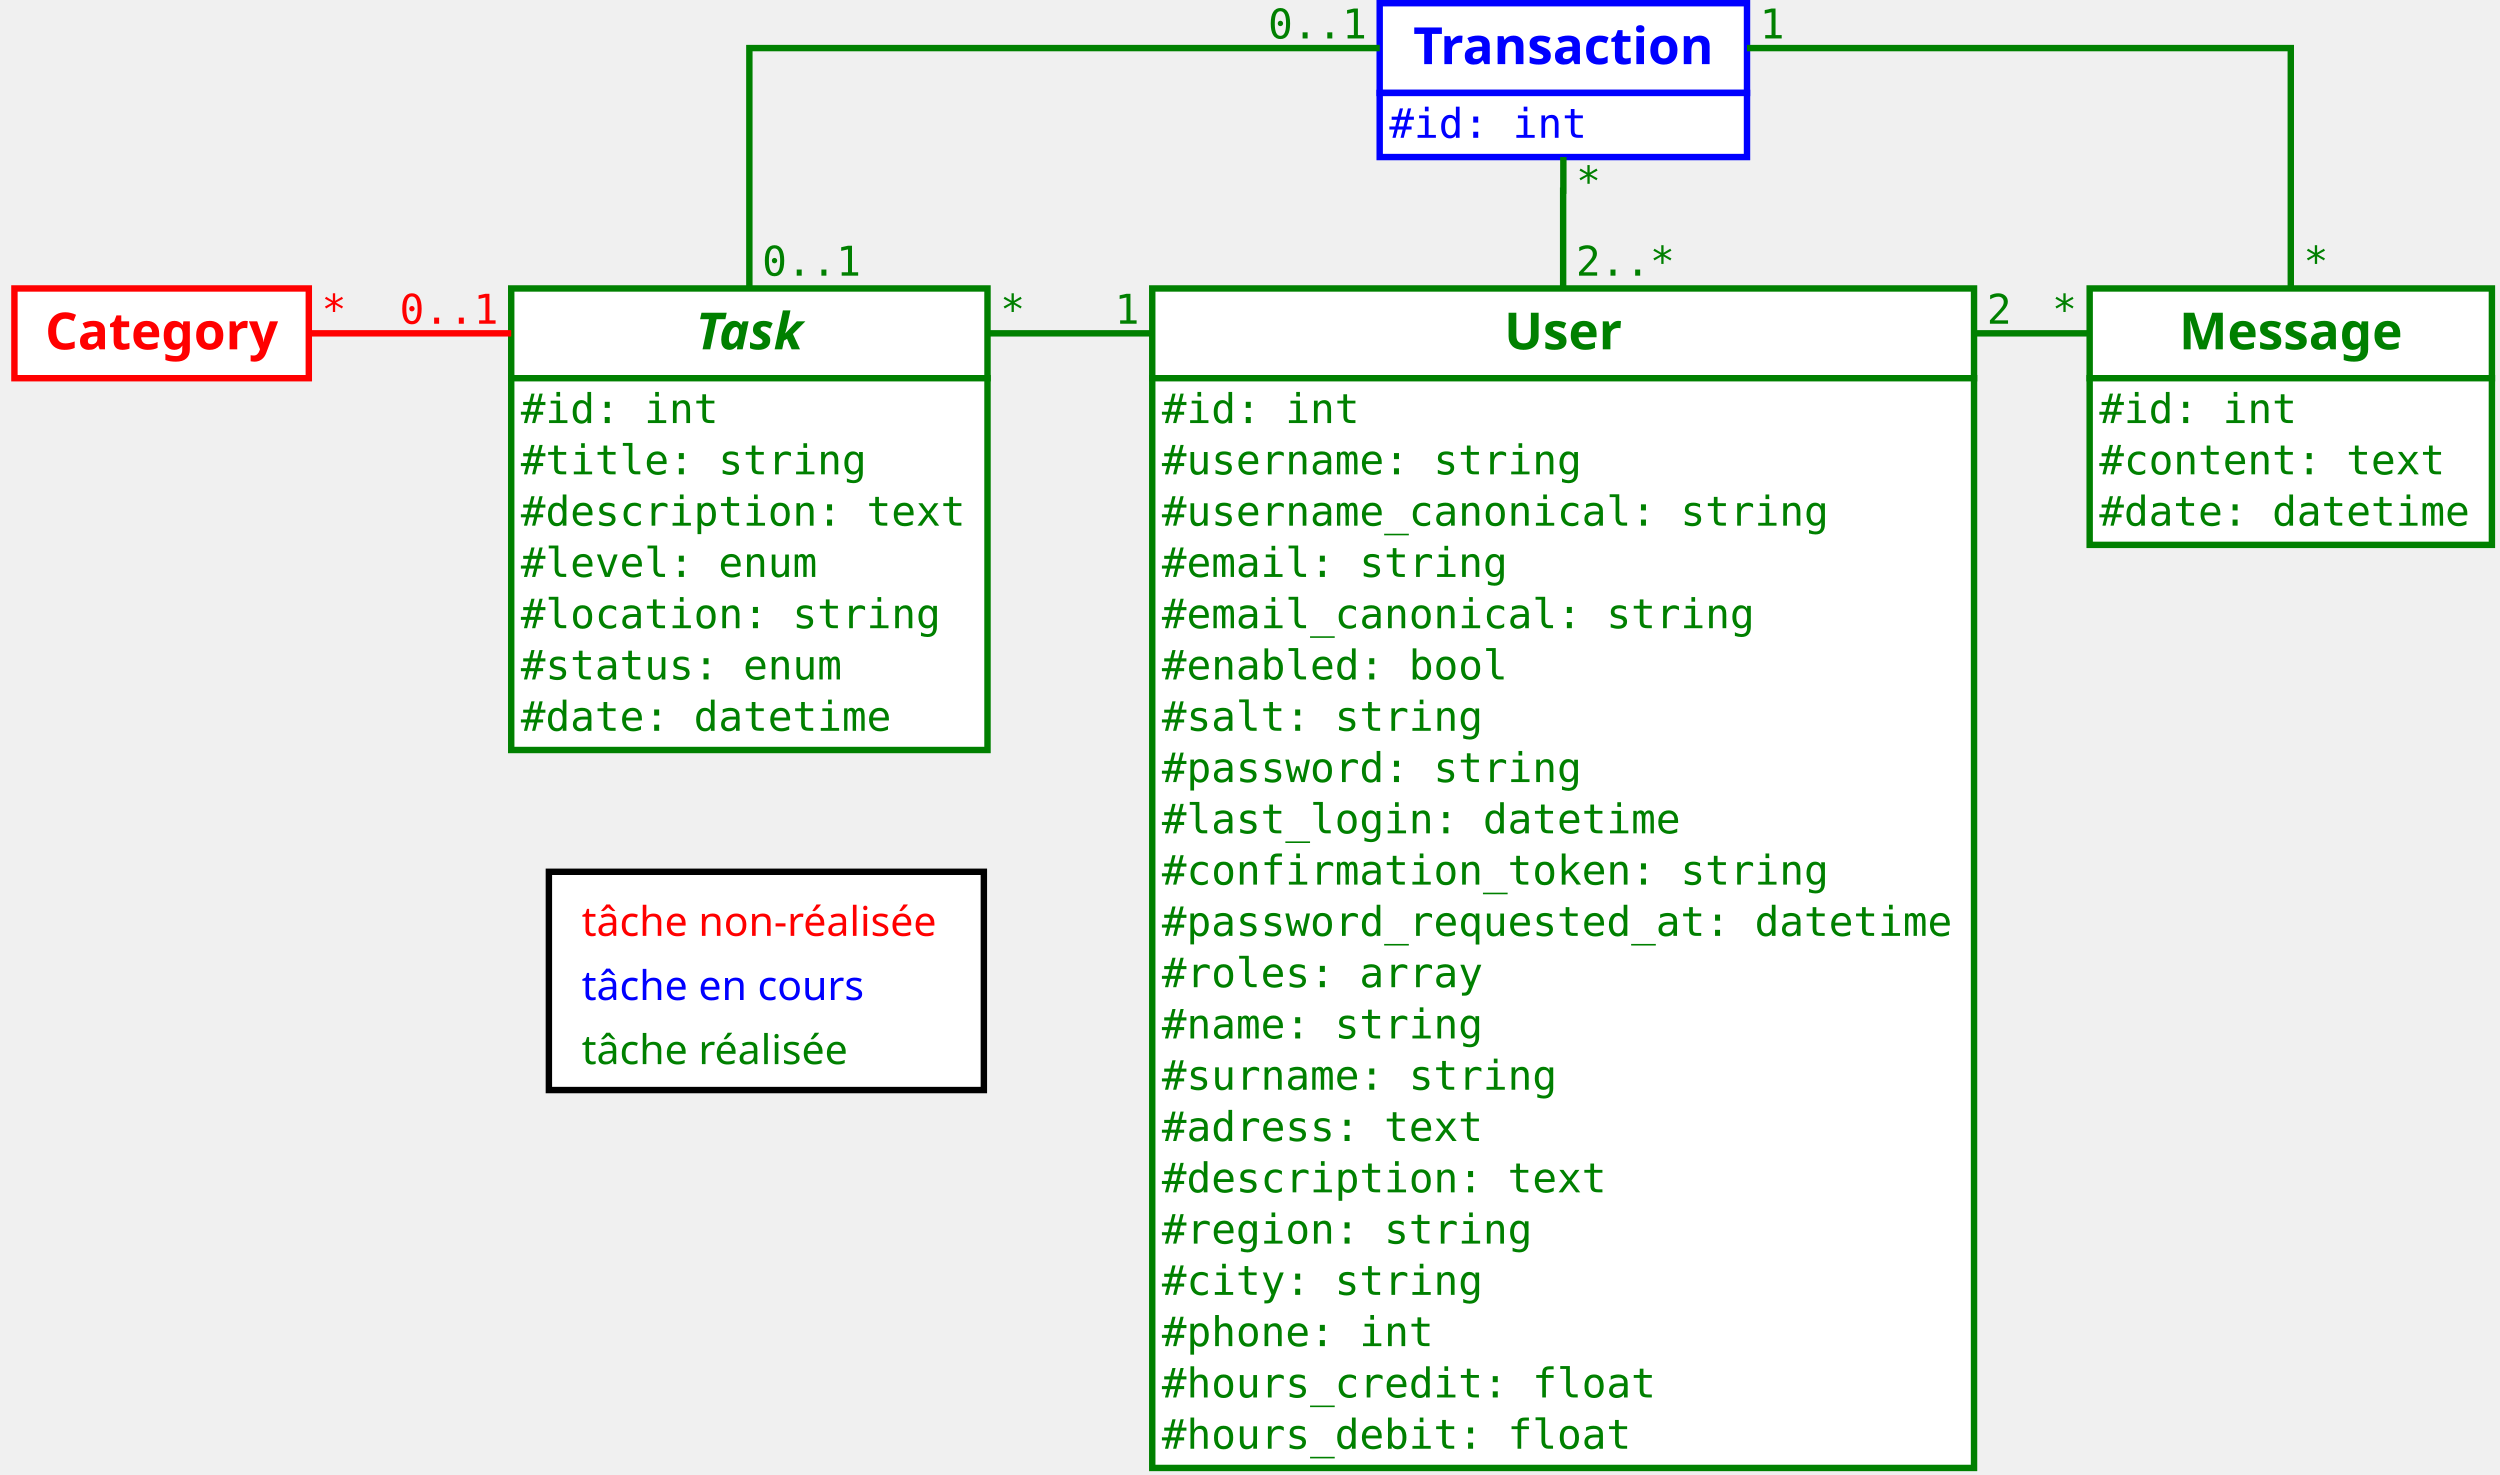
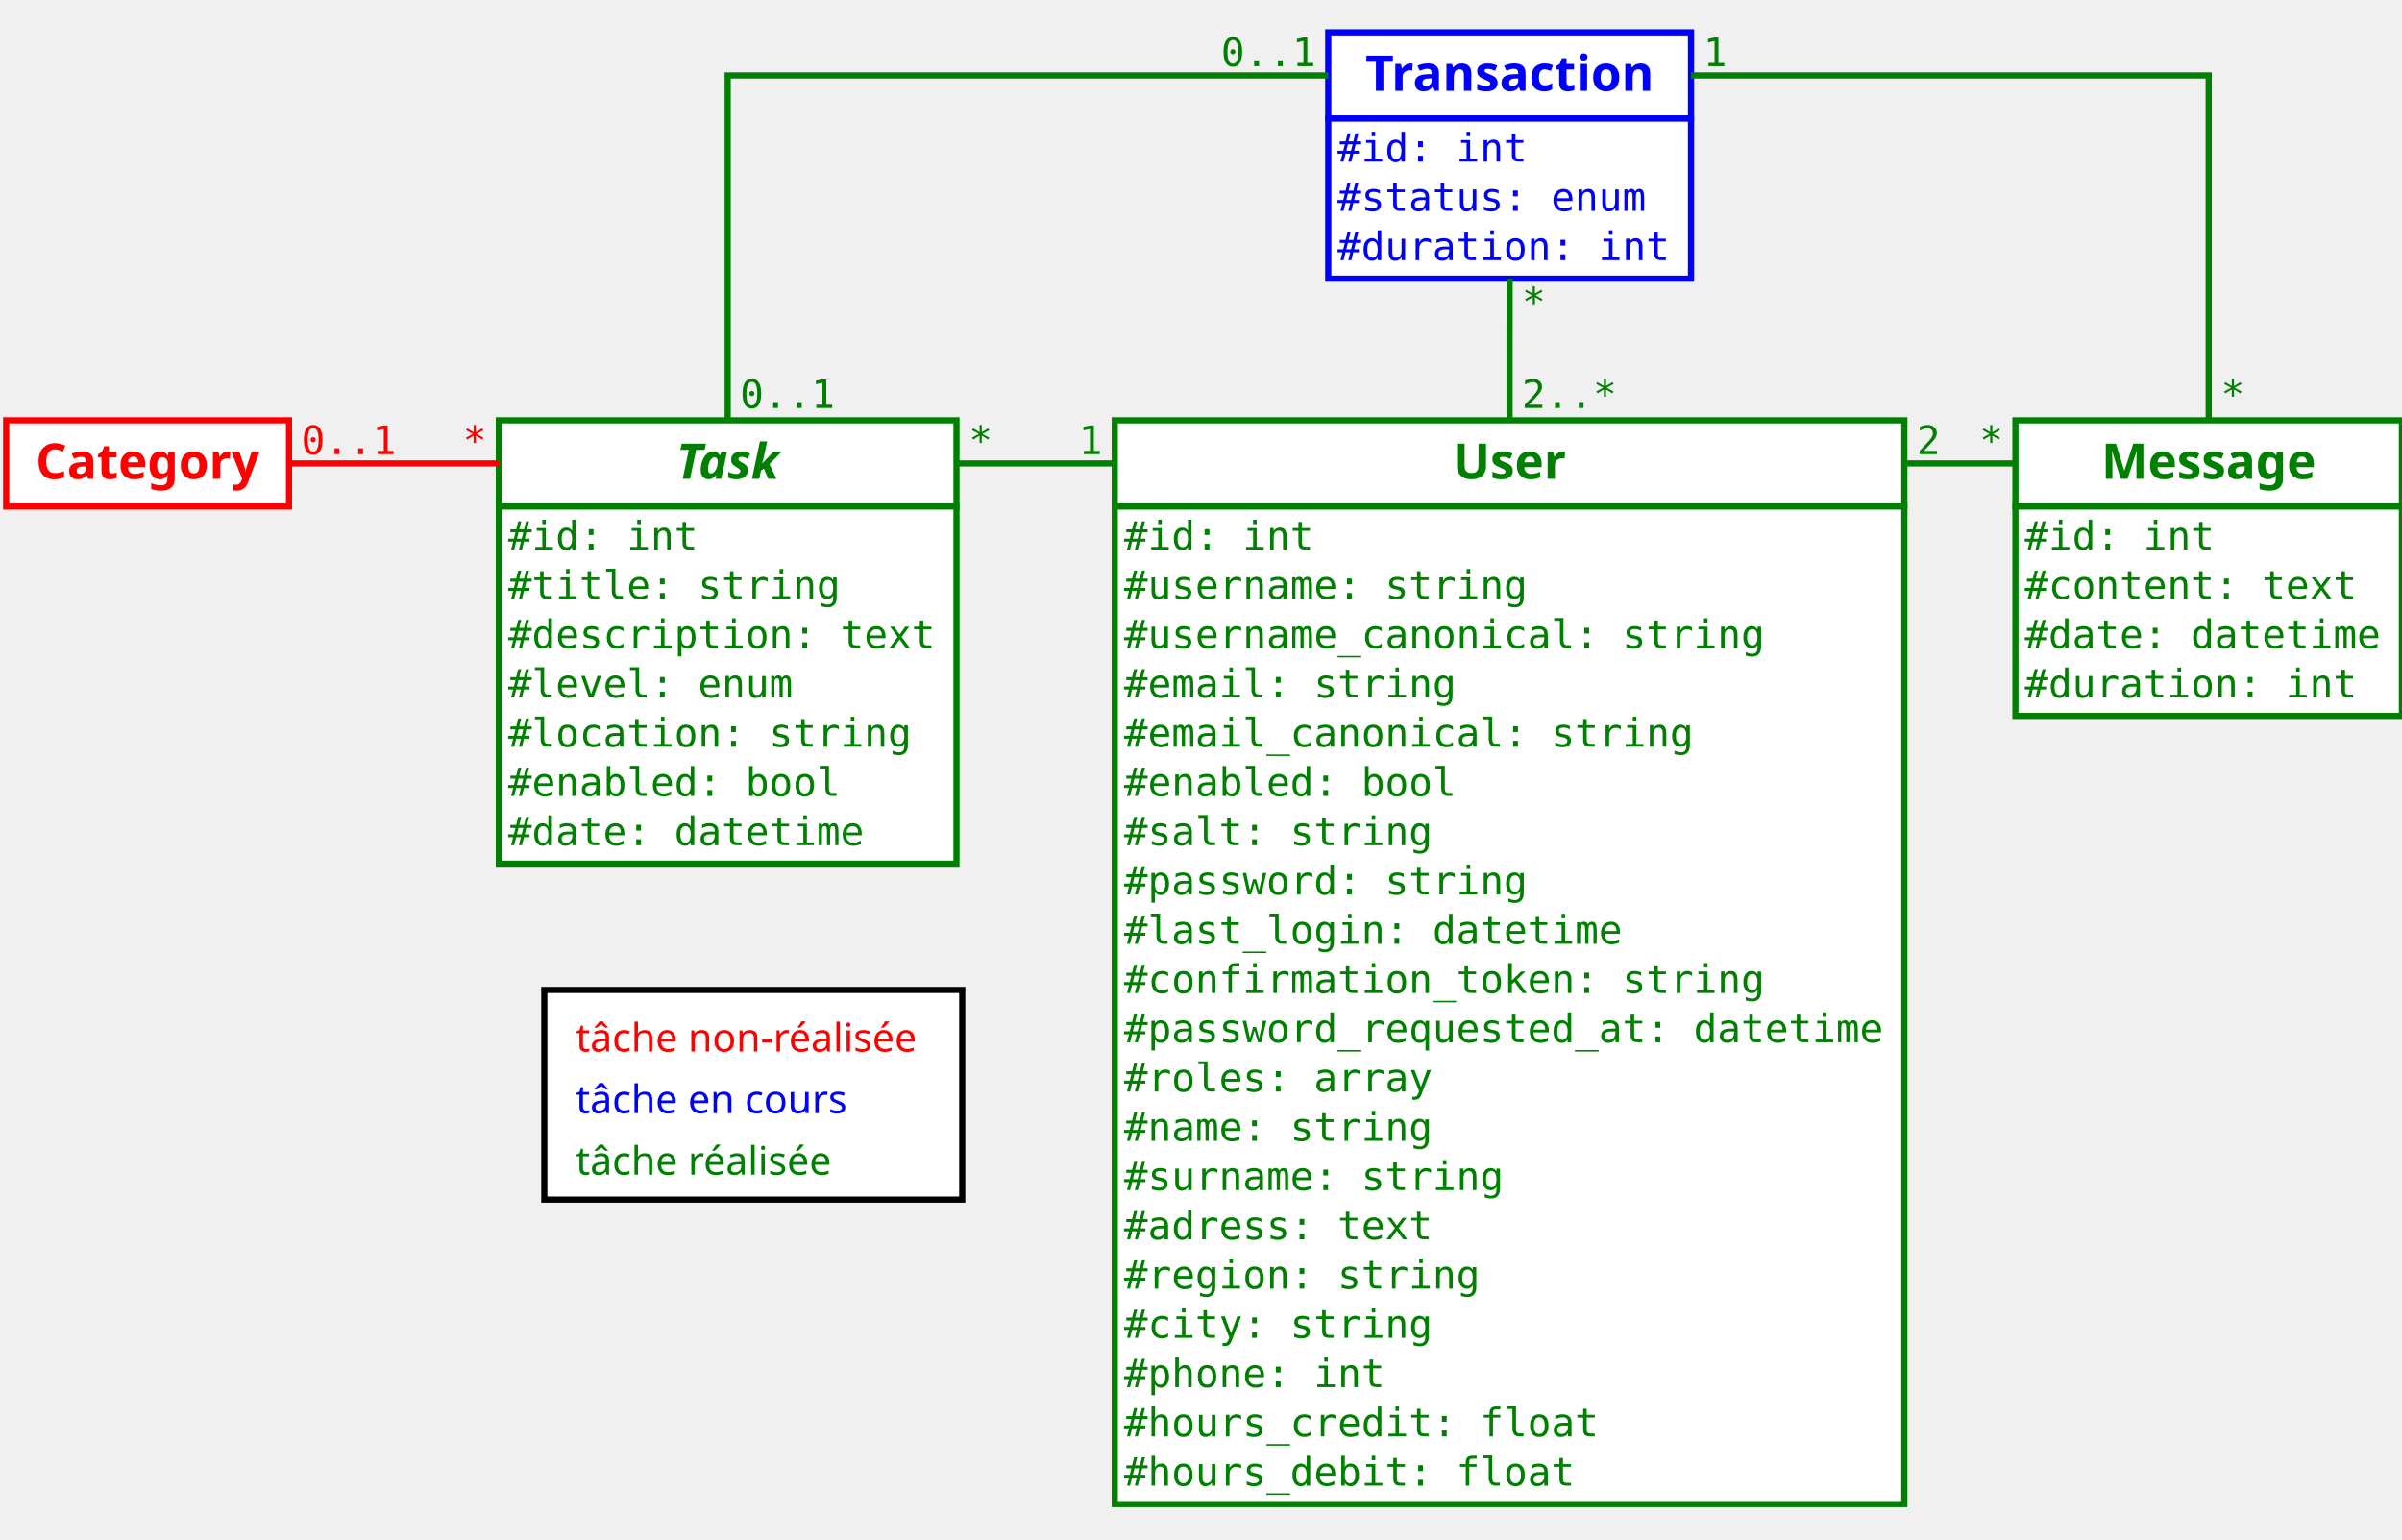
- <svg xmlns="http://www.w3.org/2000/svg" width="39cm" height="23cm" viewBox="230 -30 775 460">
+ <svg xmlns="http://www.w3.org/2000/svg" width="39cm" height="25cm" viewBox="225 -67 780 481">
  <g>
-     <rect style="fill: #ffffff" x="398.752" y="242" width="135.713" height="68.097" />
-     <rect style="fill: none; fill-opacity:0; stroke-width: 2; stroke: #000000" x="398.752" y="242" width="135.713" height="68.097" />
+     <rect style="fill: #ffffff" x="401.752" y="245" width="135.713" height="68.097" />
+     <rect style="fill: none; fill-opacity:0; stroke-width: 2; stroke: #000000" x="401.752" y="245" width="135.713" height="68.097" />
  </g>
  <g>
    <rect style="fill: #ffffff" x="587" y="60" width="256.4" height="28" />
    <rect style="fill: none; fill-opacity:0; stroke-width: 2; stroke: #008000" x="587" y="60" width="256.4" height="28" />
    <text font-size="16" style="fill: #008000;text-anchor:middle;font-family:sans-serif;font-style:normal;font-weight:700" x="715.2" y="79">User</text>
-     <rect style="fill: #ffffff" x="587" y="88" width="256.4" height="340" />
-     <rect style="fill: none; fill-opacity:0; stroke-width: 2; stroke: #008000" x="587" y="88" width="256.4" height="340" />
+     <rect style="fill: #ffffff" x="587" y="88" width="256.4" height="324" />
+     <rect style="fill: none; fill-opacity:0; stroke-width: 2; stroke: #008000" x="587" y="88" width="256.4" height="324" />
    <text font-size="12.8" style="fill: #008000;text-anchor:start;font-family:monospace;font-style:normal;font-weight:normal" x="590" y="102">#id: int</text>
    <text font-size="12.8" style="fill: #008000;text-anchor:start;font-family:monospace;font-style:normal;font-weight:normal" x="590" y="118">#username: string</text>
    <text font-size="12.8" style="fill: #008000;text-anchor:start;font-family:monospace;font-style:normal;font-weight:normal" x="590" y="134">#username_canonical: string</text>
    <text font-size="12.8" style="fill: #008000;text-anchor:start;font-family:monospace;font-style:normal;font-weight:normal" x="590" y="150">#email: string</text>
    <text font-size="12.8" style="fill: #008000;text-anchor:start;font-family:monospace;font-style:normal;font-weight:normal" x="590" y="166">#email_canonical: string</text>
    <text font-size="12.8" style="fill: #008000;text-anchor:start;font-family:monospace;font-style:normal;font-weight:normal" x="590" y="182">#enabled: bool</text>
    <text font-size="12.8" style="fill: #008000;text-anchor:start;font-family:monospace;font-style:normal;font-weight:normal" x="590" y="198">#salt: string</text>
    <text font-size="12.8" style="fill: #008000;text-anchor:start;font-family:monospace;font-style:normal;font-weight:normal" x="590" y="214">#password: string</text>
    <text font-size="12.8" style="fill: #008000;text-anchor:start;font-family:monospace;font-style:normal;font-weight:normal" x="590" y="230">#last_login: datetime</text>
    <text font-size="12.8" style="fill: #008000;text-anchor:start;font-family:monospace;font-style:normal;font-weight:normal" x="590" y="246">#confirmation_token: string</text>
    <text font-size="12.8" style="fill: #008000;text-anchor:start;font-family:monospace;font-style:normal;font-weight:normal" x="590" y="262">#password_requested_at: datetime</text>
    <text font-size="12.8" style="fill: #008000;text-anchor:start;font-family:monospace;font-style:normal;font-weight:normal" x="590" y="278">#roles: array</text>
    <text font-size="12.8" style="fill: #008000;text-anchor:start;font-family:monospace;font-style:normal;font-weight:normal" x="590" y="294">#name: string</text>
    <text font-size="12.8" style="fill: #008000;text-anchor:start;font-family:monospace;font-style:normal;font-weight:normal" x="590" y="310">#surname: string</text>
    <text font-size="12.8" style="fill: #008000;text-anchor:start;font-family:monospace;font-style:normal;font-weight:normal" x="590" y="326">#adress: text</text>
-     <text font-size="12.8" style="fill: #008000;text-anchor:start;font-family:monospace;font-style:normal;font-weight:normal" x="590" y="342">#description: text</text>
-     <text font-size="12.8" style="fill: #008000;text-anchor:start;font-family:monospace;font-style:normal;font-weight:normal" x="590" y="358">#region: string</text>
-     <text font-size="12.8" style="fill: #008000;text-anchor:start;font-family:monospace;font-style:normal;font-weight:normal" x="590" y="374">#city: string</text>
-     <text font-size="12.8" style="fill: #008000;text-anchor:start;font-family:monospace;font-style:normal;font-weight:normal" x="590" y="390">#phone: int</text>
-     <text font-size="12.8" style="fill: #008000;text-anchor:start;font-family:monospace;font-style:normal;font-weight:normal" x="590" y="406">#hours_credit: float</text>
-     <text font-size="12.8" style="fill: #008000;text-anchor:start;font-family:monospace;font-style:normal;font-weight:normal" x="590" y="422">#hours_debit: float</text>
+     <text font-size="12.8" style="fill: #008000;text-anchor:start;font-family:monospace;font-style:normal;font-weight:normal" x="590" y="342">#region: string</text>
+     <text font-size="12.8" style="fill: #008000;text-anchor:start;font-family:monospace;font-style:normal;font-weight:normal" x="590" y="358">#city: string</text>
+     <text font-size="12.8" style="fill: #008000;text-anchor:start;font-family:monospace;font-style:normal;font-weight:normal" x="590" y="374">#phone: int</text>
+     <text font-size="12.8" style="fill: #008000;text-anchor:start;font-family:monospace;font-style:normal;font-weight:normal" x="590" y="390">#hours_credit: float</text>
+     <text font-size="12.8" style="fill: #008000;text-anchor:start;font-family:monospace;font-style:normal;font-weight:normal" x="590" y="406">#hours_debit: float</text>
  </g>
  <g>
    <rect style="fill: #ffffff" x="879.476" y="60" width="125.5" height="28" />
    <rect style="fill: none; fill-opacity:0; stroke-width: 2; stroke: #008000" x="879.476" y="60" width="125.5" height="28" />
    <text font-size="16" style="fill: #008000;text-anchor:middle;font-family:sans-serif;font-style:normal;font-weight:700" x="942.226" y="79">Message</text>
-     <rect style="fill: #ffffff" x="879.476" y="88" width="125.5" height="52" />
-     <rect style="fill: none; fill-opacity:0; stroke-width: 2; stroke: #008000" x="879.476" y="88" width="125.5" height="52" />
+     <rect style="fill: #ffffff" x="879.476" y="88" width="125.5" height="68" />
+     <rect style="fill: none; fill-opacity:0; stroke-width: 2; stroke: #008000" x="879.476" y="88" width="125.5" height="68" />
    <text font-size="12.8" style="fill: #008000;text-anchor:start;font-family:monospace;font-style:normal;font-weight:normal" x="882.476" y="102">#id: int</text>
    <text font-size="12.8" style="fill: #008000;text-anchor:start;font-family:monospace;font-style:normal;font-weight:normal" x="882.476" y="118">#content: text</text>
    <text font-size="12.8" style="fill: #008000;text-anchor:start;font-family:monospace;font-style:normal;font-weight:normal" x="882.476" y="134">#date: datetime</text>
+     <text font-size="12.8" style="fill: #008000;text-anchor:start;font-family:monospace;font-style:normal;font-weight:normal" x="882.476" y="150">#duration: int</text>
  </g>
  <g>
-     <rect style="fill: #ffffff" x="657.964" y="-29" width="114.6" height="28" />
-     <rect style="fill: none; fill-opacity:0; stroke-width: 2; stroke: #0000ff" x="657.964" y="-29" width="114.6" height="28" />
-     <text font-size="16" style="fill: #0000ff;text-anchor:middle;font-family:sans-serif;font-style:normal;font-weight:700" x="715.264" y="-10">Transaction</text>
-     <rect style="fill: #ffffff" x="657.964" y="-1" width="114.6" height="20" />
-     <rect style="fill: none; fill-opacity:0; stroke-width: 2; stroke: #0000ff" x="657.964" y="-1" width="114.6" height="20" />
-     <text font-size="12.8" style="fill: #0000ff;text-anchor:start;font-family:monospace;font-style:normal;font-weight:normal" x="660.964" y="13">#id: int</text>
+     <rect style="fill: #ffffff" x="656.323" y="-66" width="117.8" height="28" />
+     <rect style="fill: none; fill-opacity:0; stroke-width: 2; stroke: #0000ff" x="656.323" y="-66" width="117.8" height="28" />
+     <text font-size="16" style="fill: #0000ff;text-anchor:middle;font-family:sans-serif;font-style:normal;font-weight:700" x="715.223" y="-47">Transaction</text>
+     <rect style="fill: #ffffff" x="656.323" y="-38" width="117.8" height="52" />
+     <rect style="fill: none; fill-opacity:0; stroke-width: 2; stroke: #0000ff" x="656.323" y="-38" width="117.8" height="52" />
+     <text font-size="12.8" style="fill: #0000ff;text-anchor:start;font-family:monospace;font-style:normal;font-weight:normal" x="659.323" y="-24">#id: int</text>
+     <text font-size="12.8" style="fill: #0000ff;text-anchor:start;font-family:monospace;font-style:normal;font-weight:normal" x="659.323" y="-8">#status: enum</text>
+     <text font-size="12.8" style="fill: #0000ff;text-anchor:start;font-family:monospace;font-style:normal;font-weight:normal" x="659.323" y="8">#duration: int</text>
  </g>
  <g>
    <rect style="fill: #ffffff" x="387" y="60" width="148.6" height="28" />
    <rect style="fill: none; fill-opacity:0; stroke-width: 2; stroke: #008000" x="387" y="60" width="148.6" height="28" />
    <text font-size="16" style="fill: #008000;text-anchor:middle;font-family:sans-serif;font-style:italic;font-weight:700" x="461.3" y="79">Task</text>
    <rect style="fill: #ffffff" x="387" y="88" width="148.6" height="116" />
    <rect style="fill: none; fill-opacity:0; stroke-width: 2; stroke: #008000" x="387" y="88" width="148.6" height="116" />
    <text font-size="12.8" style="fill: #008000;text-anchor:start;font-family:monospace;font-style:normal;font-weight:normal" x="390" y="102">#id: int</text>
    <text font-size="12.8" style="fill: #008000;text-anchor:start;font-family:monospace;font-style:normal;font-weight:normal" x="390" y="118">#title: string</text>
    <text font-size="12.8" style="fill: #008000;text-anchor:start;font-family:monospace;font-style:normal;font-weight:normal" x="390" y="134">#description: text</text>
    <text font-size="12.8" style="fill: #008000;text-anchor:start;font-family:monospace;font-style:normal;font-weight:normal" x="390" y="150">#level: enum</text>
    <text font-size="12.8" style="fill: #008000;text-anchor:start;font-family:monospace;font-style:normal;font-weight:normal" x="390" y="166">#location: string</text>
-     <text font-size="12.8" style="fill: #008000;text-anchor:start;font-family:monospace;font-style:normal;font-weight:normal" x="390" y="182">#status: enum</text>
+     <text font-size="12.8" style="fill: #008000;text-anchor:start;font-family:monospace;font-style:normal;font-weight:normal" x="390" y="182">#enabled: bool</text>
    <text font-size="12.8" style="fill: #008000;text-anchor:start;font-family:monospace;font-style:normal;font-weight:normal" x="390" y="198">#date: datetime</text>
  </g>
  <g>
-     <polyline style="fill: none; fill-opacity:0; stroke-width: 2; stroke: #008000" points="715.264,19 715.264,29.5 715.2,29.5 715.2,60 " />
-     <text font-size="12.8" style="fill: #008000;text-anchor:middle;font-family:monospace;font-style:normal;font-weight:normal" x="715.232" y="26.5" />
-     <text font-size="12.8" style="fill: #008000;text-anchor:start;font-family:monospace;font-style:normal;font-weight:normal" x="719.264" y="31">*</text>
+     <polyline style="fill: none; fill-opacity:0; stroke-width: 2; stroke: #008000" points="715.223,14 715.223,29.5 715.2,29.5 715.2,60 " />
+     <text font-size="12.8" style="fill: #008000;text-anchor:middle;font-family:monospace;font-style:normal;font-weight:normal" x="715.212" y="26.5" />
+     <text font-size="12.8" style="fill: #008000;text-anchor:start;font-family:monospace;font-style:normal;font-weight:normal" x="719.223" y="26">*</text>
    <text font-size="12.8" style="fill: #008000;text-anchor:start;font-family:monospace;font-style:normal;font-weight:normal" x="719.2" y="56">2..*</text>
  </g>
  <g>
    <polyline style="fill: none; fill-opacity:0; stroke-width: 2; stroke: #008000" points="535.6,74 544,74 544,74 587,74 " />
    <text font-size="12.8" style="fill: #008000;text-anchor:middle;font-family:monospace;font-style:normal;font-weight:normal" x="544" y="71" />
    <text font-size="12.8" style="fill: #008000;text-anchor:start;font-family:monospace;font-style:normal;font-weight:normal" x="539.6" y="71">*</text>
    <text font-size="12.8" style="fill: #008000;text-anchor:end;font-family:monospace;font-style:normal;font-weight:normal" x="583" y="71">1</text>
  </g>
  <g>
-     <polyline style="fill: none; fill-opacity:0; stroke-width: 2; stroke: #008000" points="657.964,-15 461.3,-15 461.3,60 " />
-     <text font-size="12.8" style="fill: #008000;text-anchor:middle;font-family:monospace;font-style:normal;font-weight:normal" x="559.632" y="-18" />
-     <text font-size="12.8" style="fill: #008000;text-anchor:end;font-family:monospace;font-style:normal;font-weight:normal" x="653.964" y="-18">0..1</text>
+     <polyline style="fill: none; fill-opacity:0; stroke-width: 2; stroke: #008000" points="656.323,-52 461.3,-52 461.3,60 " />
+     <text font-size="12.8" style="fill: #008000;text-anchor:middle;font-family:monospace;font-style:normal;font-weight:normal" x="558.812" y="-55" />
+     <text font-size="12.8" style="fill: #008000;text-anchor:end;font-family:monospace;font-style:normal;font-weight:normal" x="652.323" y="-55">0..1</text>
    <text font-size="12.8" style="fill: #008000;text-anchor:start;font-family:monospace;font-style:normal;font-weight:normal" x="465.3" y="56">0..1</text>
  </g>
-   <text font-size="12.8" style="fill: #ff0000;text-anchor:start;font-family:sans-serif;font-style:normal;font-weight:normal" x="409" y="262">
-     <tspan x="409" y="262">tâche non-réalisée</tspan>
+   <text font-size="12.8" style="fill: #ff0000;text-anchor:start;font-family:sans-serif;font-style:normal;font-weight:normal" x="412" y="265">
+     <tspan x="412" y="265">tâche non-réalisée</tspan>
  </text>
-   <text font-size="12.8" style="fill: #0000ff;text-anchor:start;font-family:sans-serif;font-style:normal;font-weight:normal" x="409" y="282">
-     <tspan x="409" y="282">tâche en cours</tspan>
+   <text font-size="12.8" style="fill: #0000ff;text-anchor:start;font-family:sans-serif;font-style:normal;font-weight:normal" x="412" y="285">
+     <tspan x="412" y="285">tâche en cours</tspan>
  </text>
-   <text font-size="12.8" style="fill: #008000;text-anchor:start;font-family:sans-serif;font-style:normal;font-weight:normal" x="409" y="302">
-     <tspan x="409" y="302">tâche réalisée</tspan>
+   <text font-size="12.8" style="fill: #008000;text-anchor:start;font-family:sans-serif;font-style:normal;font-weight:normal" x="412" y="305">
+     <tspan x="412" y="305">tâche réalisée</tspan>
  </text>
  <g>
    <polyline style="fill: none; fill-opacity:0; stroke-width: 2; stroke: #008000" points="879.476,74 864,74 864,74 843.4,74 " />
    <text font-size="12.8" style="fill: #008000;text-anchor:middle;font-family:monospace;font-style:normal;font-weight:normal" x="864" y="71" />
    <text font-size="12.8" style="fill: #008000;text-anchor:end;font-family:monospace;font-style:normal;font-weight:normal" x="875.476" y="71">*</text>
    <text font-size="12.8" style="fill: #008000;text-anchor:start;font-family:monospace;font-style:normal;font-weight:normal" x="847.4" y="71">2</text>
  </g>
  <g>
-     <polyline style="fill: none; fill-opacity:0; stroke-width: 2; stroke: #008000" points="942.226,60 942.226,-15 772.564,-15 " />
-     <text font-size="12.8" style="fill: #008000;text-anchor:middle;font-family:monospace;font-style:normal;font-weight:normal" x="857.395" y="-18" />
+     <polyline style="fill: none; fill-opacity:0; stroke-width: 2; stroke: #008000" points="942.226,60 942.226,-52 774.123,-52 " />
+     <text font-size="12.8" style="fill: #008000;text-anchor:middle;font-family:monospace;font-style:normal;font-weight:normal" x="858.175" y="-55" />
    <text font-size="12.8" style="fill: #008000;text-anchor:start;font-family:monospace;font-style:normal;font-weight:normal" x="946.226" y="56">*</text>
-     <text font-size="12.8" style="fill: #008000;text-anchor:start;font-family:monospace;font-style:normal;font-weight:normal" x="776.564" y="-18">1</text>
+     <text font-size="12.8" style="fill: #008000;text-anchor:start;font-family:monospace;font-style:normal;font-weight:normal" x="778.123" y="-55">1</text>
  </g>
  <g>
-     <rect style="fill: #ffffff" x="232" y="60" width="91.85" height="28" />
-     <rect style="fill: none; fill-opacity:0; stroke-width: 2; stroke: #ff0000" x="232" y="60" width="91.85" height="28" />
-     <text font-size="16" style="fill: #ff0000;text-anchor:middle;font-family:sans-serif;font-style:normal;font-weight:700" x="277.925" y="79">Category</text>
+     <rect style="fill: #ffffff" x="227" y="60" width="91.85" height="28" />
+     <rect style="fill: none; fill-opacity:0; stroke-width: 2; stroke: #ff0000" x="227" y="60" width="91.85" height="28" />
+     <text font-size="16" style="fill: #ff0000;text-anchor:middle;font-family:sans-serif;font-style:normal;font-weight:700" x="272.925" y="79">Category</text>
  </g>
  <g>
-     <polyline style="fill: none; fill-opacity:0; stroke-width: 2; stroke: #ff0000" points="323.85,74 324.85,74 386,74 387,74 " />
-     <text font-size="12.8" style="fill: #ff0000;text-anchor:middle;font-family:monospace;font-style:normal;font-weight:normal" x="355.425" y="71" />
-     <text font-size="12.8" style="fill: #ff0000;text-anchor:start;font-family:monospace;font-style:normal;font-weight:normal" x="327.85" y="71">*</text>
-     <text font-size="12.8" style="fill: #ff0000;text-anchor:end;font-family:monospace;font-style:normal;font-weight:normal" x="383" y="71">0..1</text>
+     <polyline style="fill: none; fill-opacity:0; stroke-width: 2; stroke: #ff0000" points="318.85,74 355.426,74 355.426,74 387,74 " />
+     <text font-size="12.8" style="fill: #ff0000;text-anchor:middle;font-family:monospace;font-style:normal;font-weight:normal" x="355.426" y="71" />
+     <text font-size="12.8" style="fill: #ff0000;text-anchor:start;font-family:monospace;font-style:normal;font-weight:normal" x="322.85" y="71">0..1</text>
+     <text font-size="12.8" style="fill: #ff0000;text-anchor:end;font-family:monospace;font-style:normal;font-weight:normal" x="383" y="71">*</text>
  </g>
</svg>
